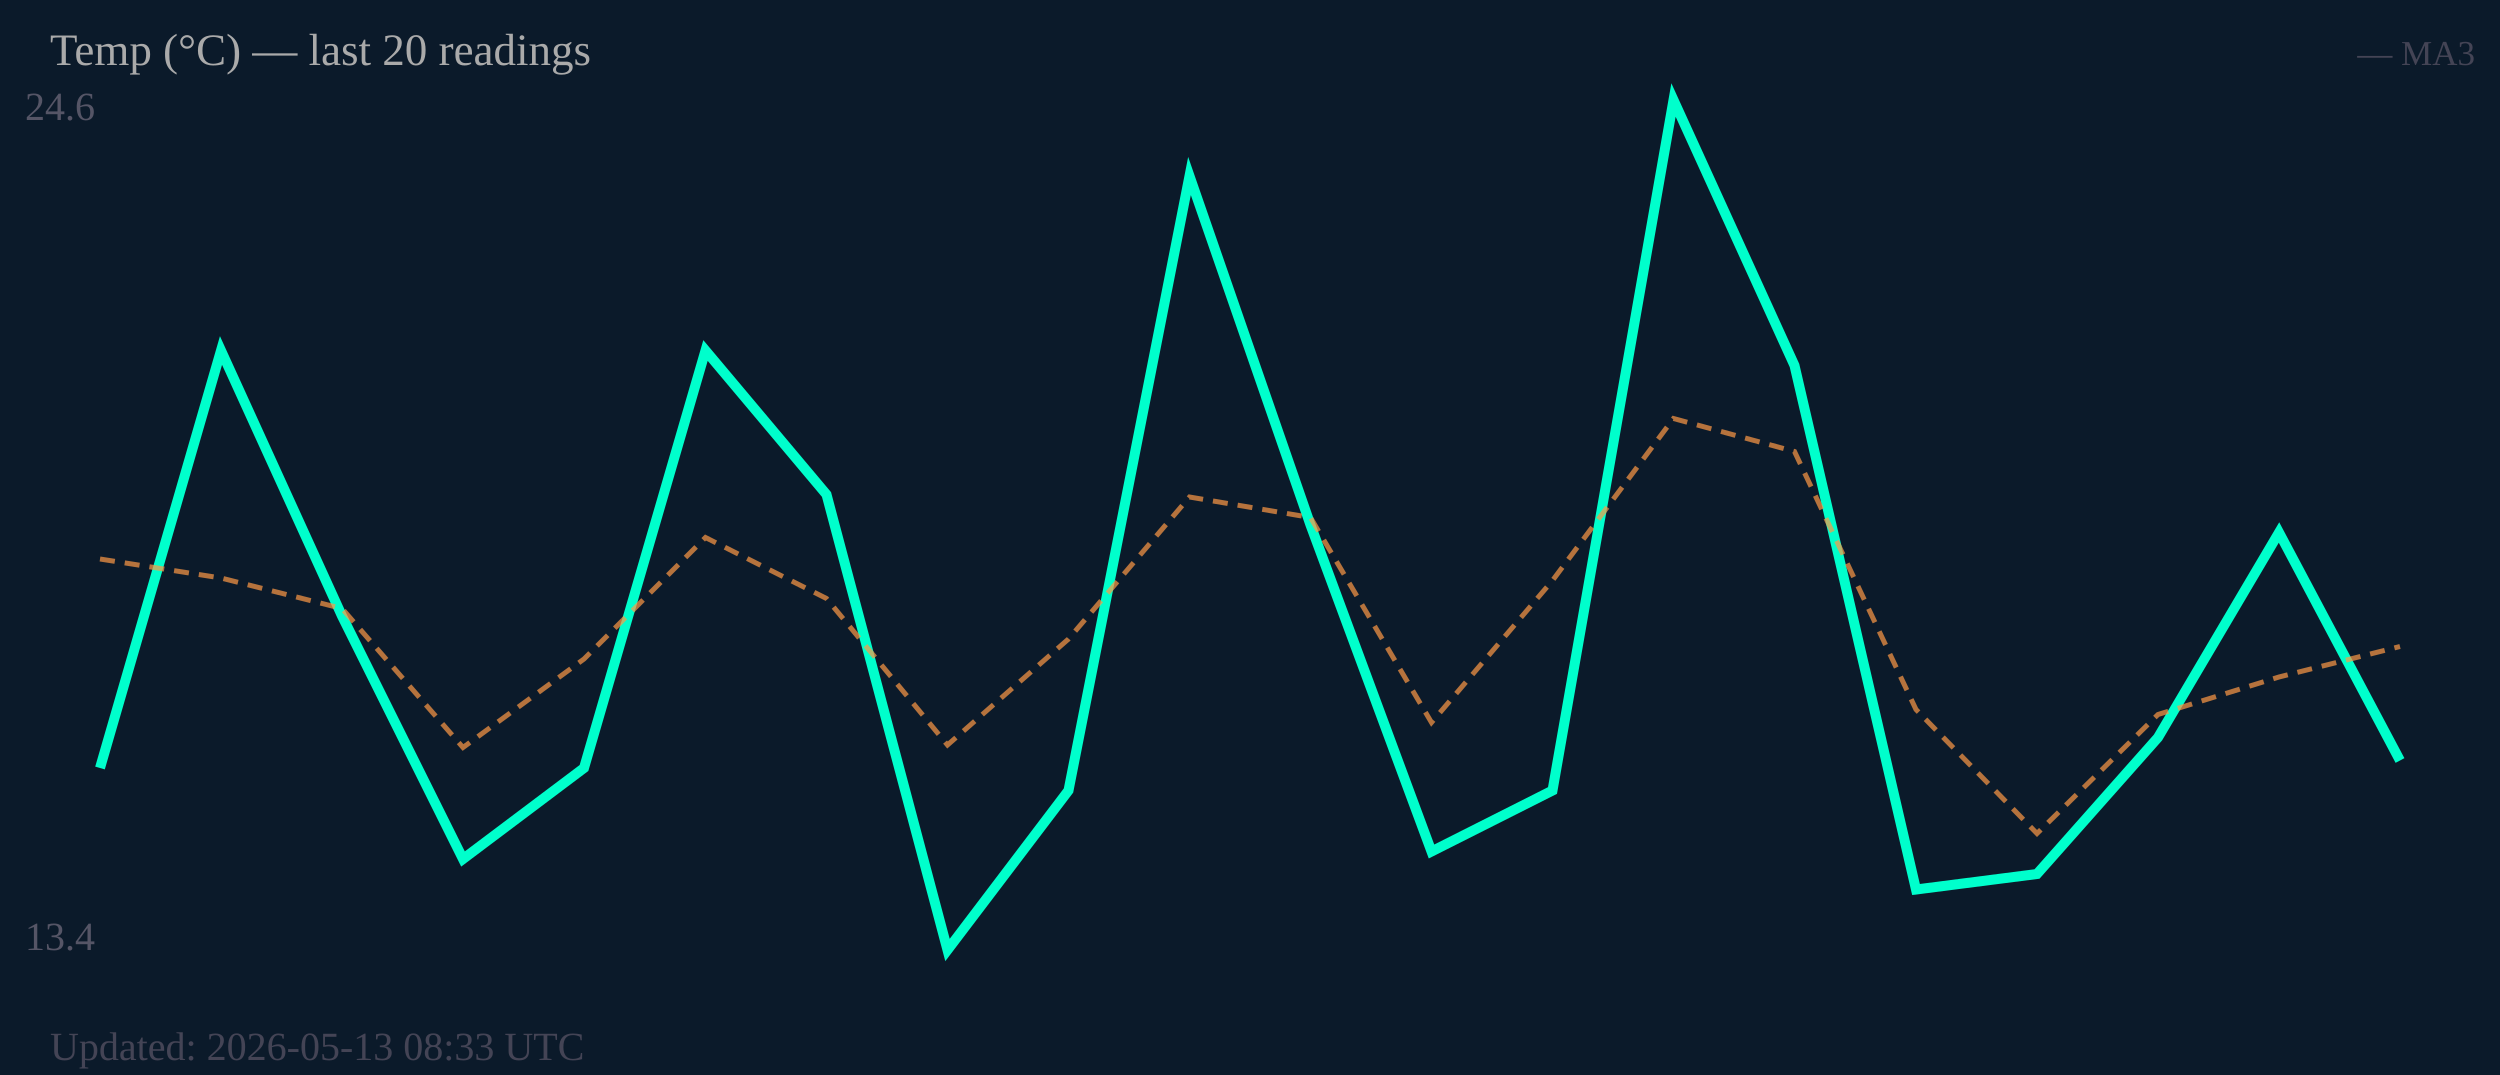
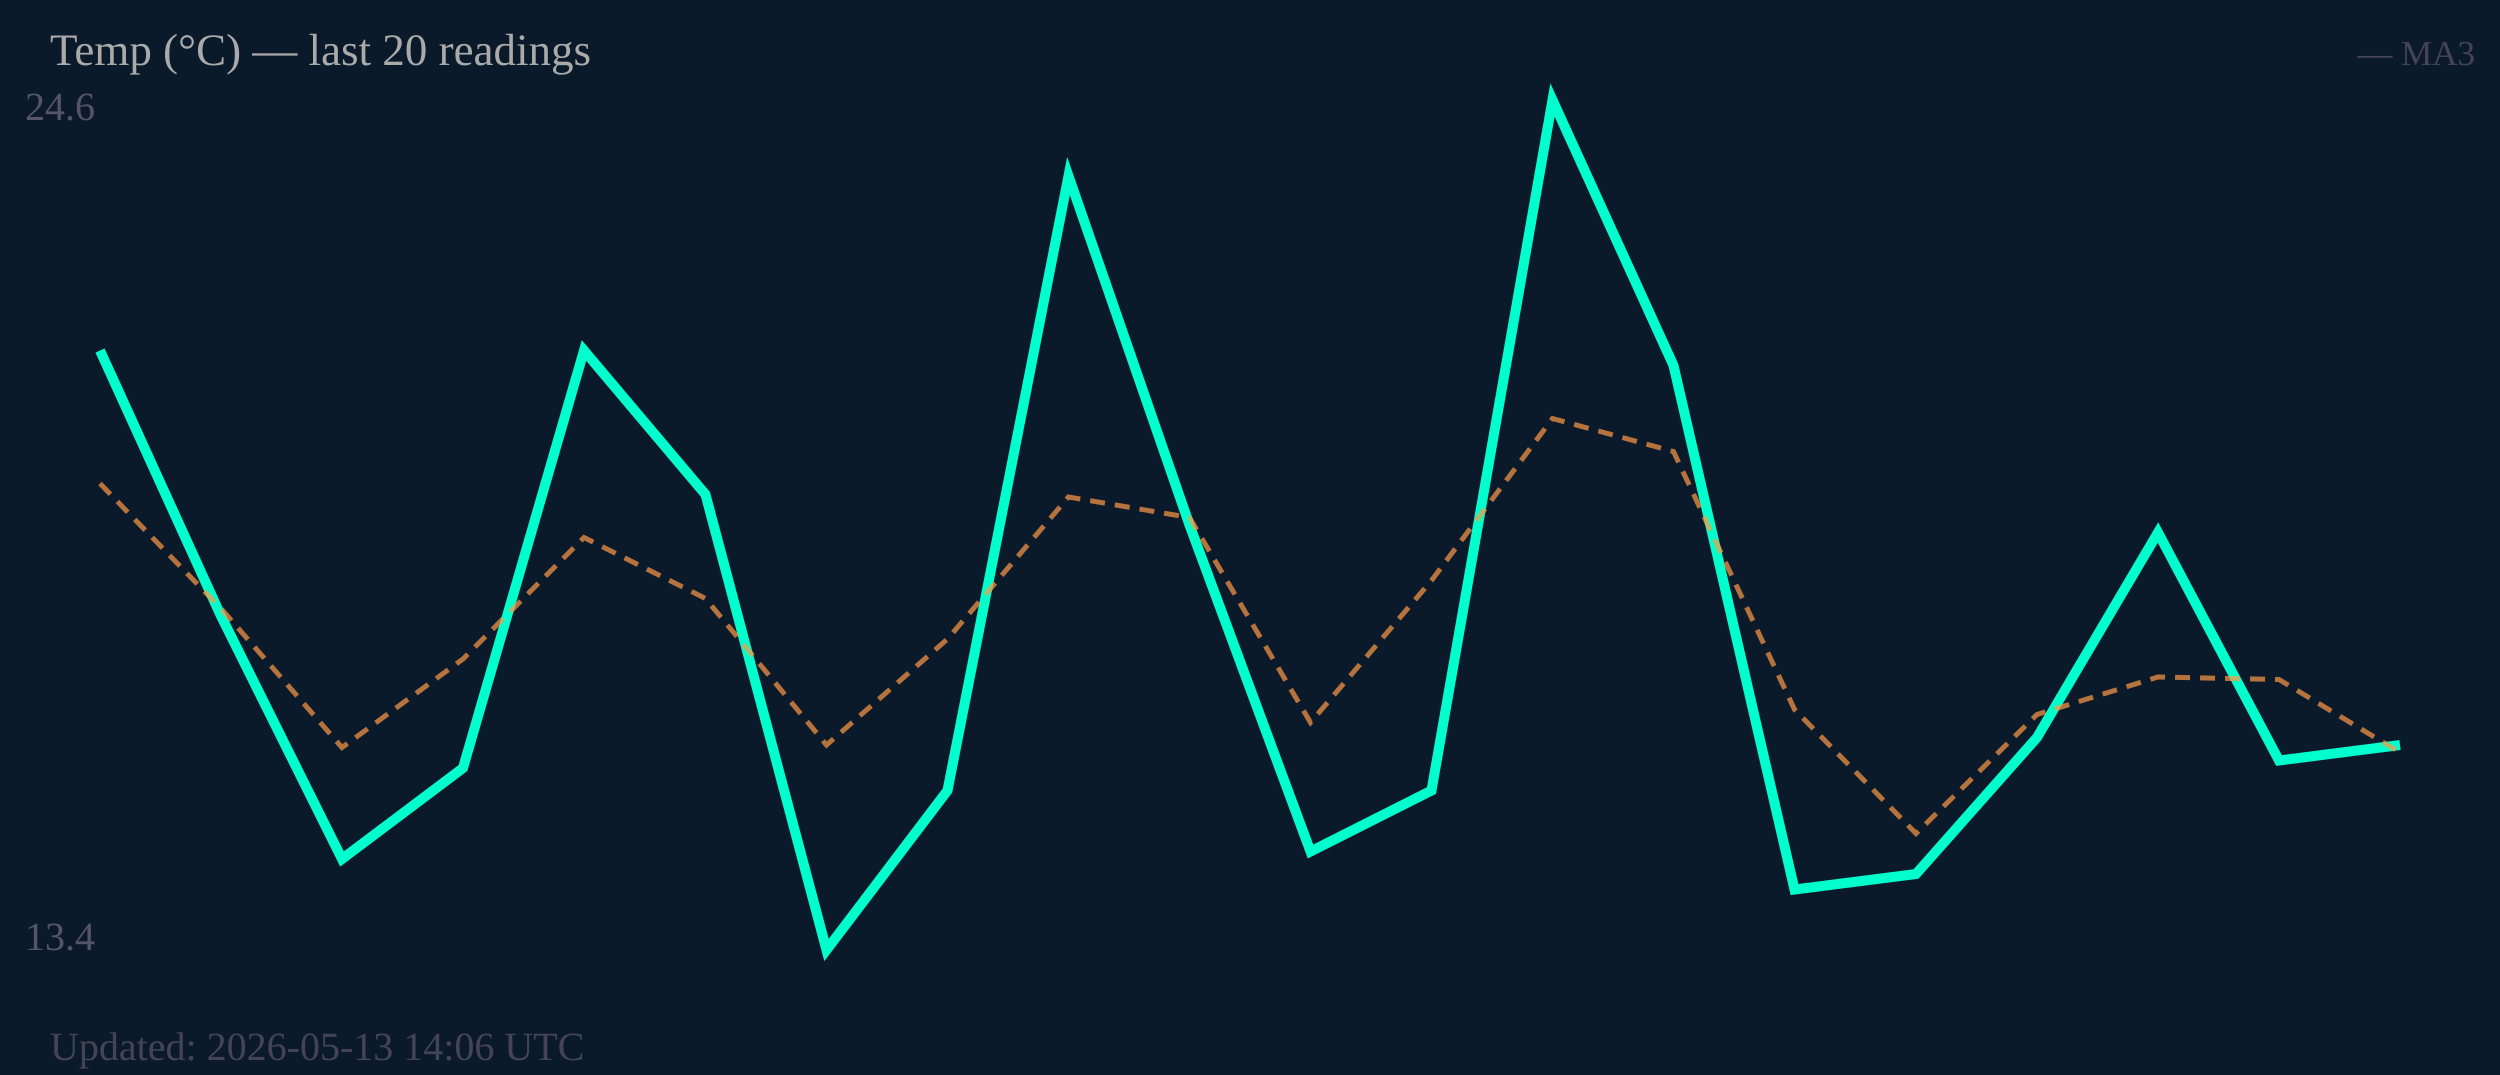
<svg xmlns="http://www.w3.org/2000/svg" width="500" height="215" viewBox="0 0 500 215">
  <rect width="500" height="215" fill="#0b1a2a" />
  <text x="5" y="24" font-size="8" fill="#556">24.6</text>
  <text x="5" y="190" font-size="8" fill="#556">13.4</text>
-   <polyline fill="none" stroke="#00ffcc" stroke-width="2" points="20.0,153.6 44.2,70.1 68.4,123.2 92.6,171.8 116.8,153.6 141.1,70.1 165.3,98.9 189.5,190.0 213.7,158.1 237.9,35.2 262.1,105.0 286.3,170.3 310.5,158.1 334.7,20.0 358.9,73.1 383.2,177.9 407.4,174.8 431.6,147.5 455.8,106.5 480.0,152.1" />
-   <polyline fill="none" stroke="#ff9944" stroke-width="1" stroke-dasharray="3,2" opacity="0.7" points="20.0,111.8 44.2,115.6 68.4,121.7 92.6,149.5 116.8,131.8 141.1,107.5 165.3,119.7 189.5,149.0 213.7,127.8 237.9,99.4 262.1,103.5 286.3,144.5 310.5,116.1 334.7,83.7 358.9,90.3 383.2,141.9 407.4,166.7 431.6,142.9 455.8,135.4 480.0,129.3" />
+   <polyline fill="none" stroke="#00ffcc" stroke-width="2" points="20.0,70.1 44.2,123.2 68.4,171.8 92.6,153.6 116.8,70.1 141.1,98.9 165.3,190.0 189.5,158.1 213.7,35.2 237.9,105.0 262.1,170.3 286.3,158.1 310.5,20.0 334.7,73.1 358.9,177.9 383.2,174.8 407.4,147.5 431.6,106.5 455.8,152.1 480.0,149.0" />
+   <polyline fill="none" stroke="#ff9944" stroke-width="1" stroke-dasharray="3,2" opacity="0.7" points="20.0,96.7 44.2,121.7 68.4,149.5 92.6,131.8 116.8,107.5 141.1,119.7 165.3,149.0 189.5,127.8 213.7,99.4 237.9,103.5 262.1,144.5 286.3,116.1 310.5,83.7 334.7,90.3 358.9,141.9 383.2,166.7 407.4,142.9 431.6,135.4 455.8,135.9 480.0,150.5" />
  <text x="10" y="13" font-size="9" fill="#aaa">Temp (°C) — last 20 readings</text>
  <text x="495" y="13" font-size="7" fill="#445" text-anchor="end">— MA3</text>
-   <text x="10" y="212" font-size="8" fill="#445">Updated: 2026-05-13 08:33 UTC</text>
+   <text x="10" y="212" font-size="8" fill="#445">Updated: 2026-05-13 14:06 UTC</text>
</svg>
